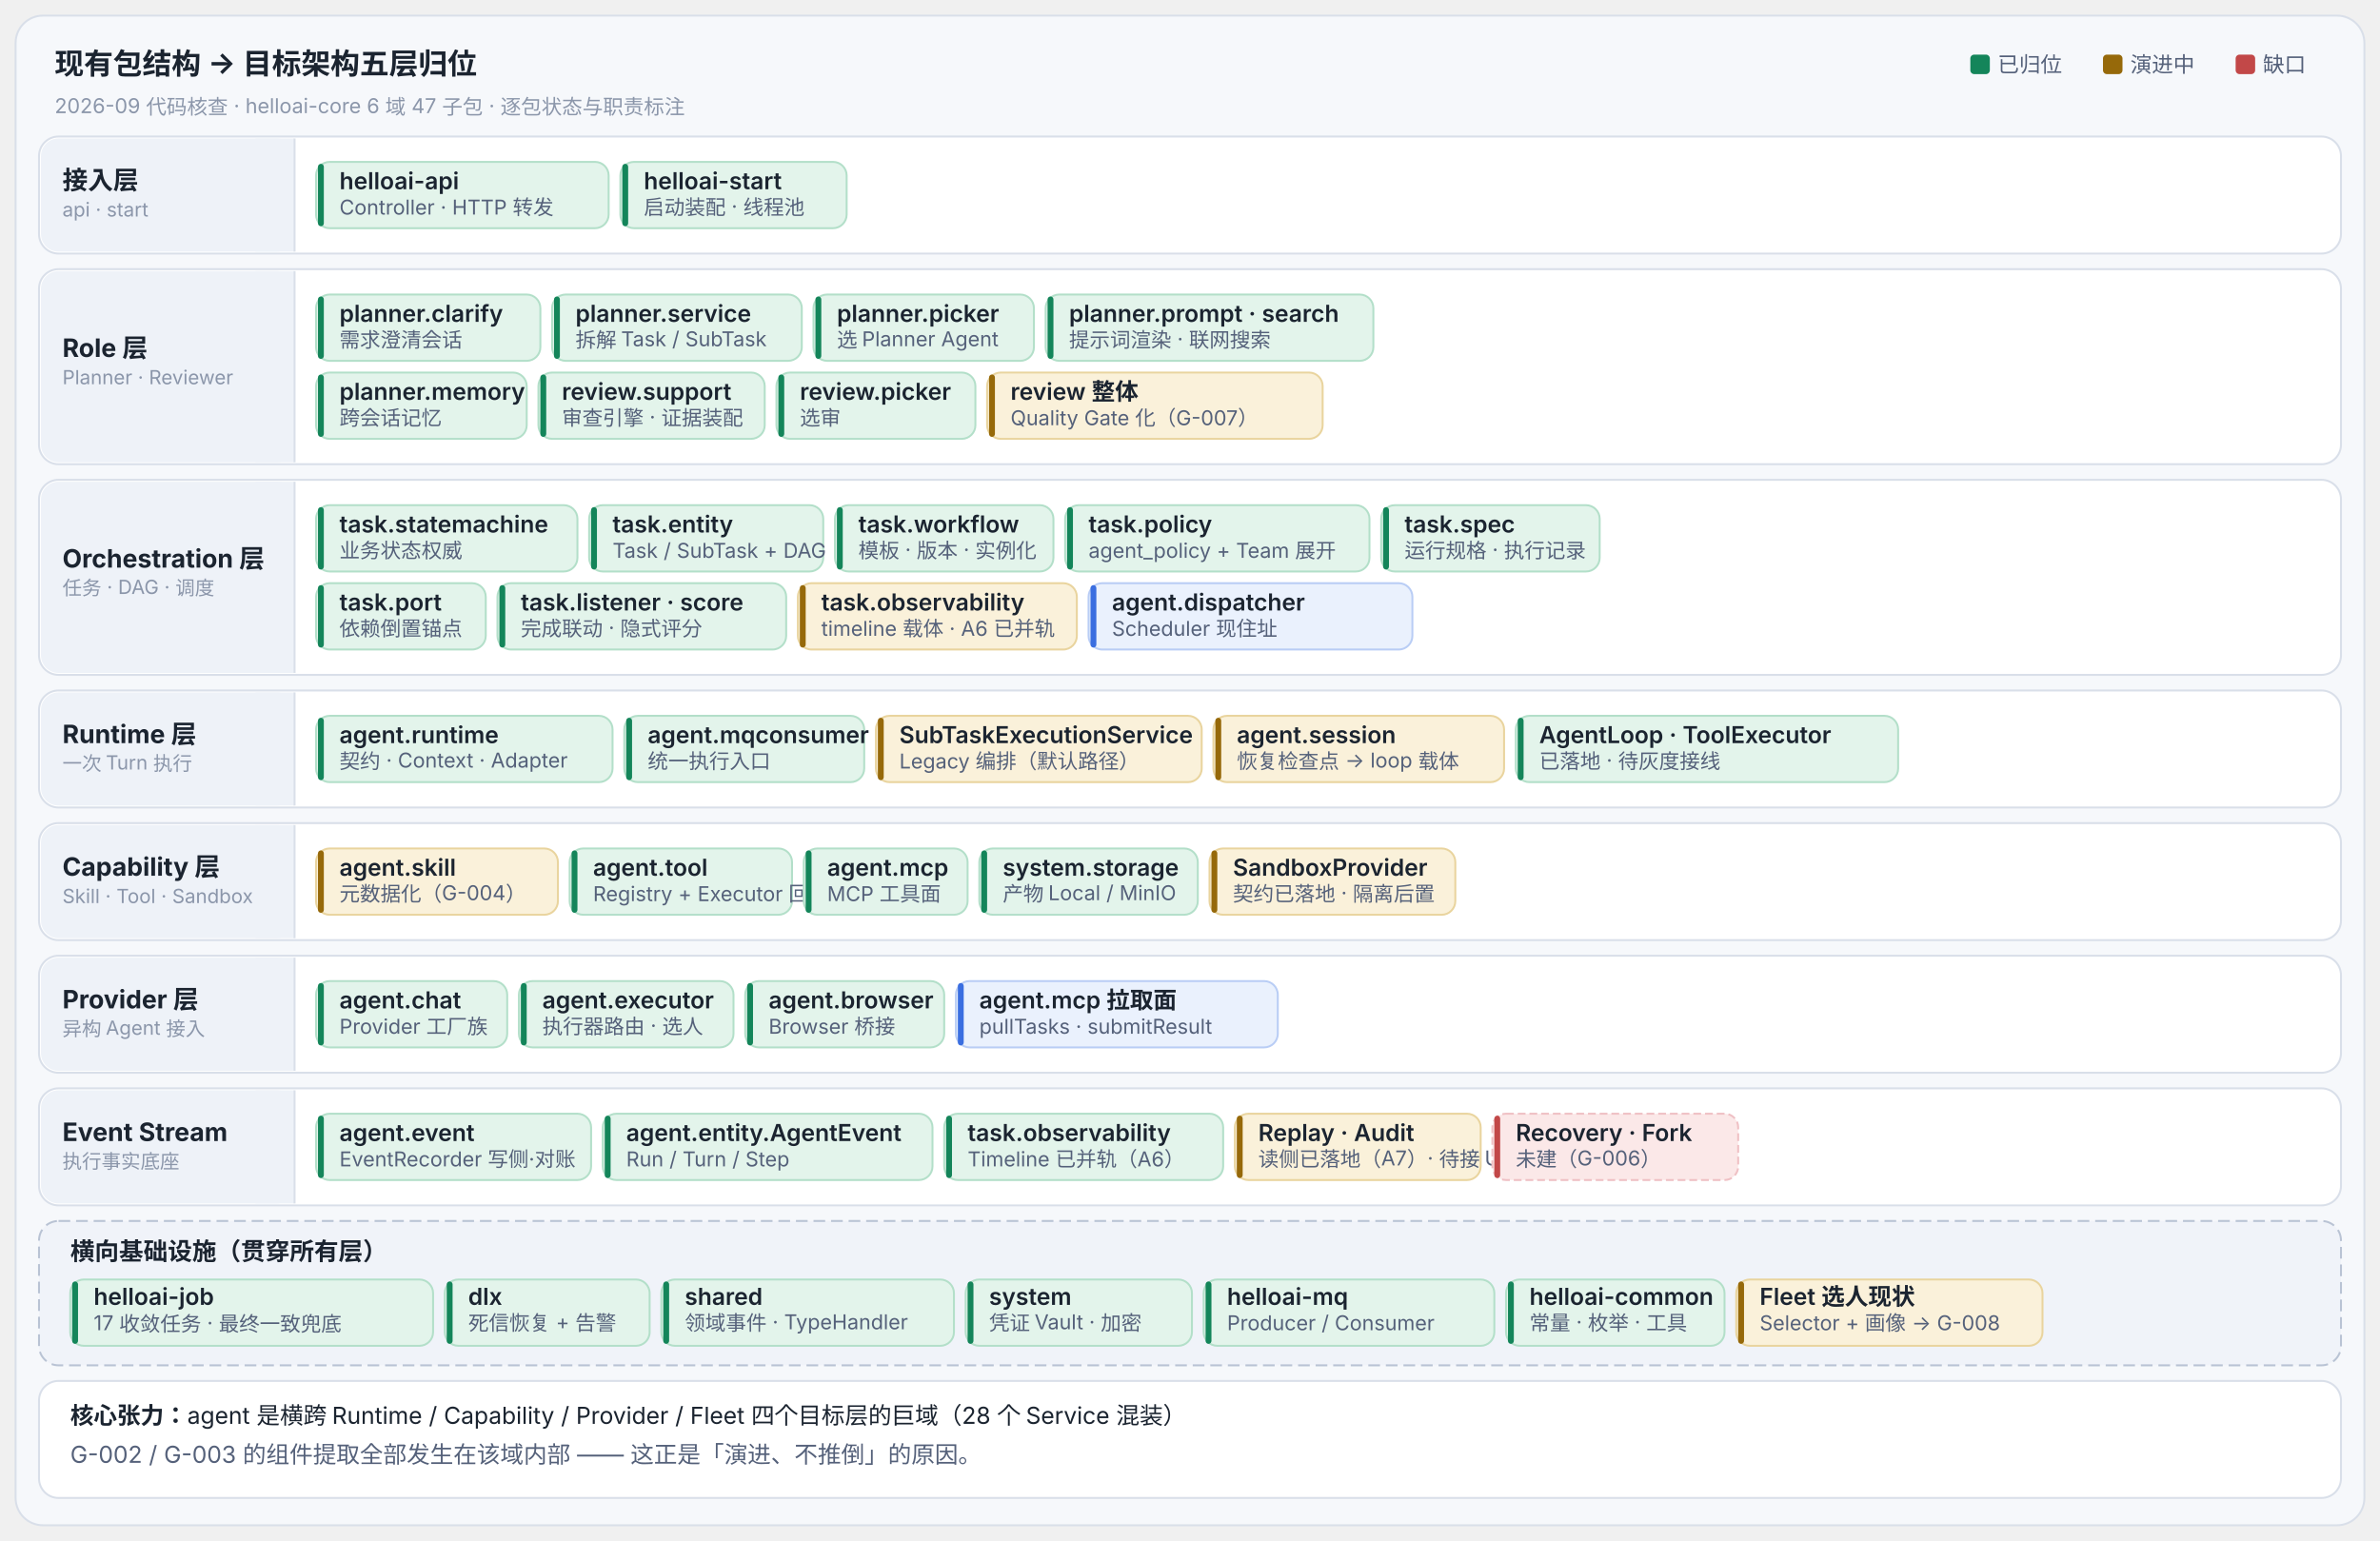
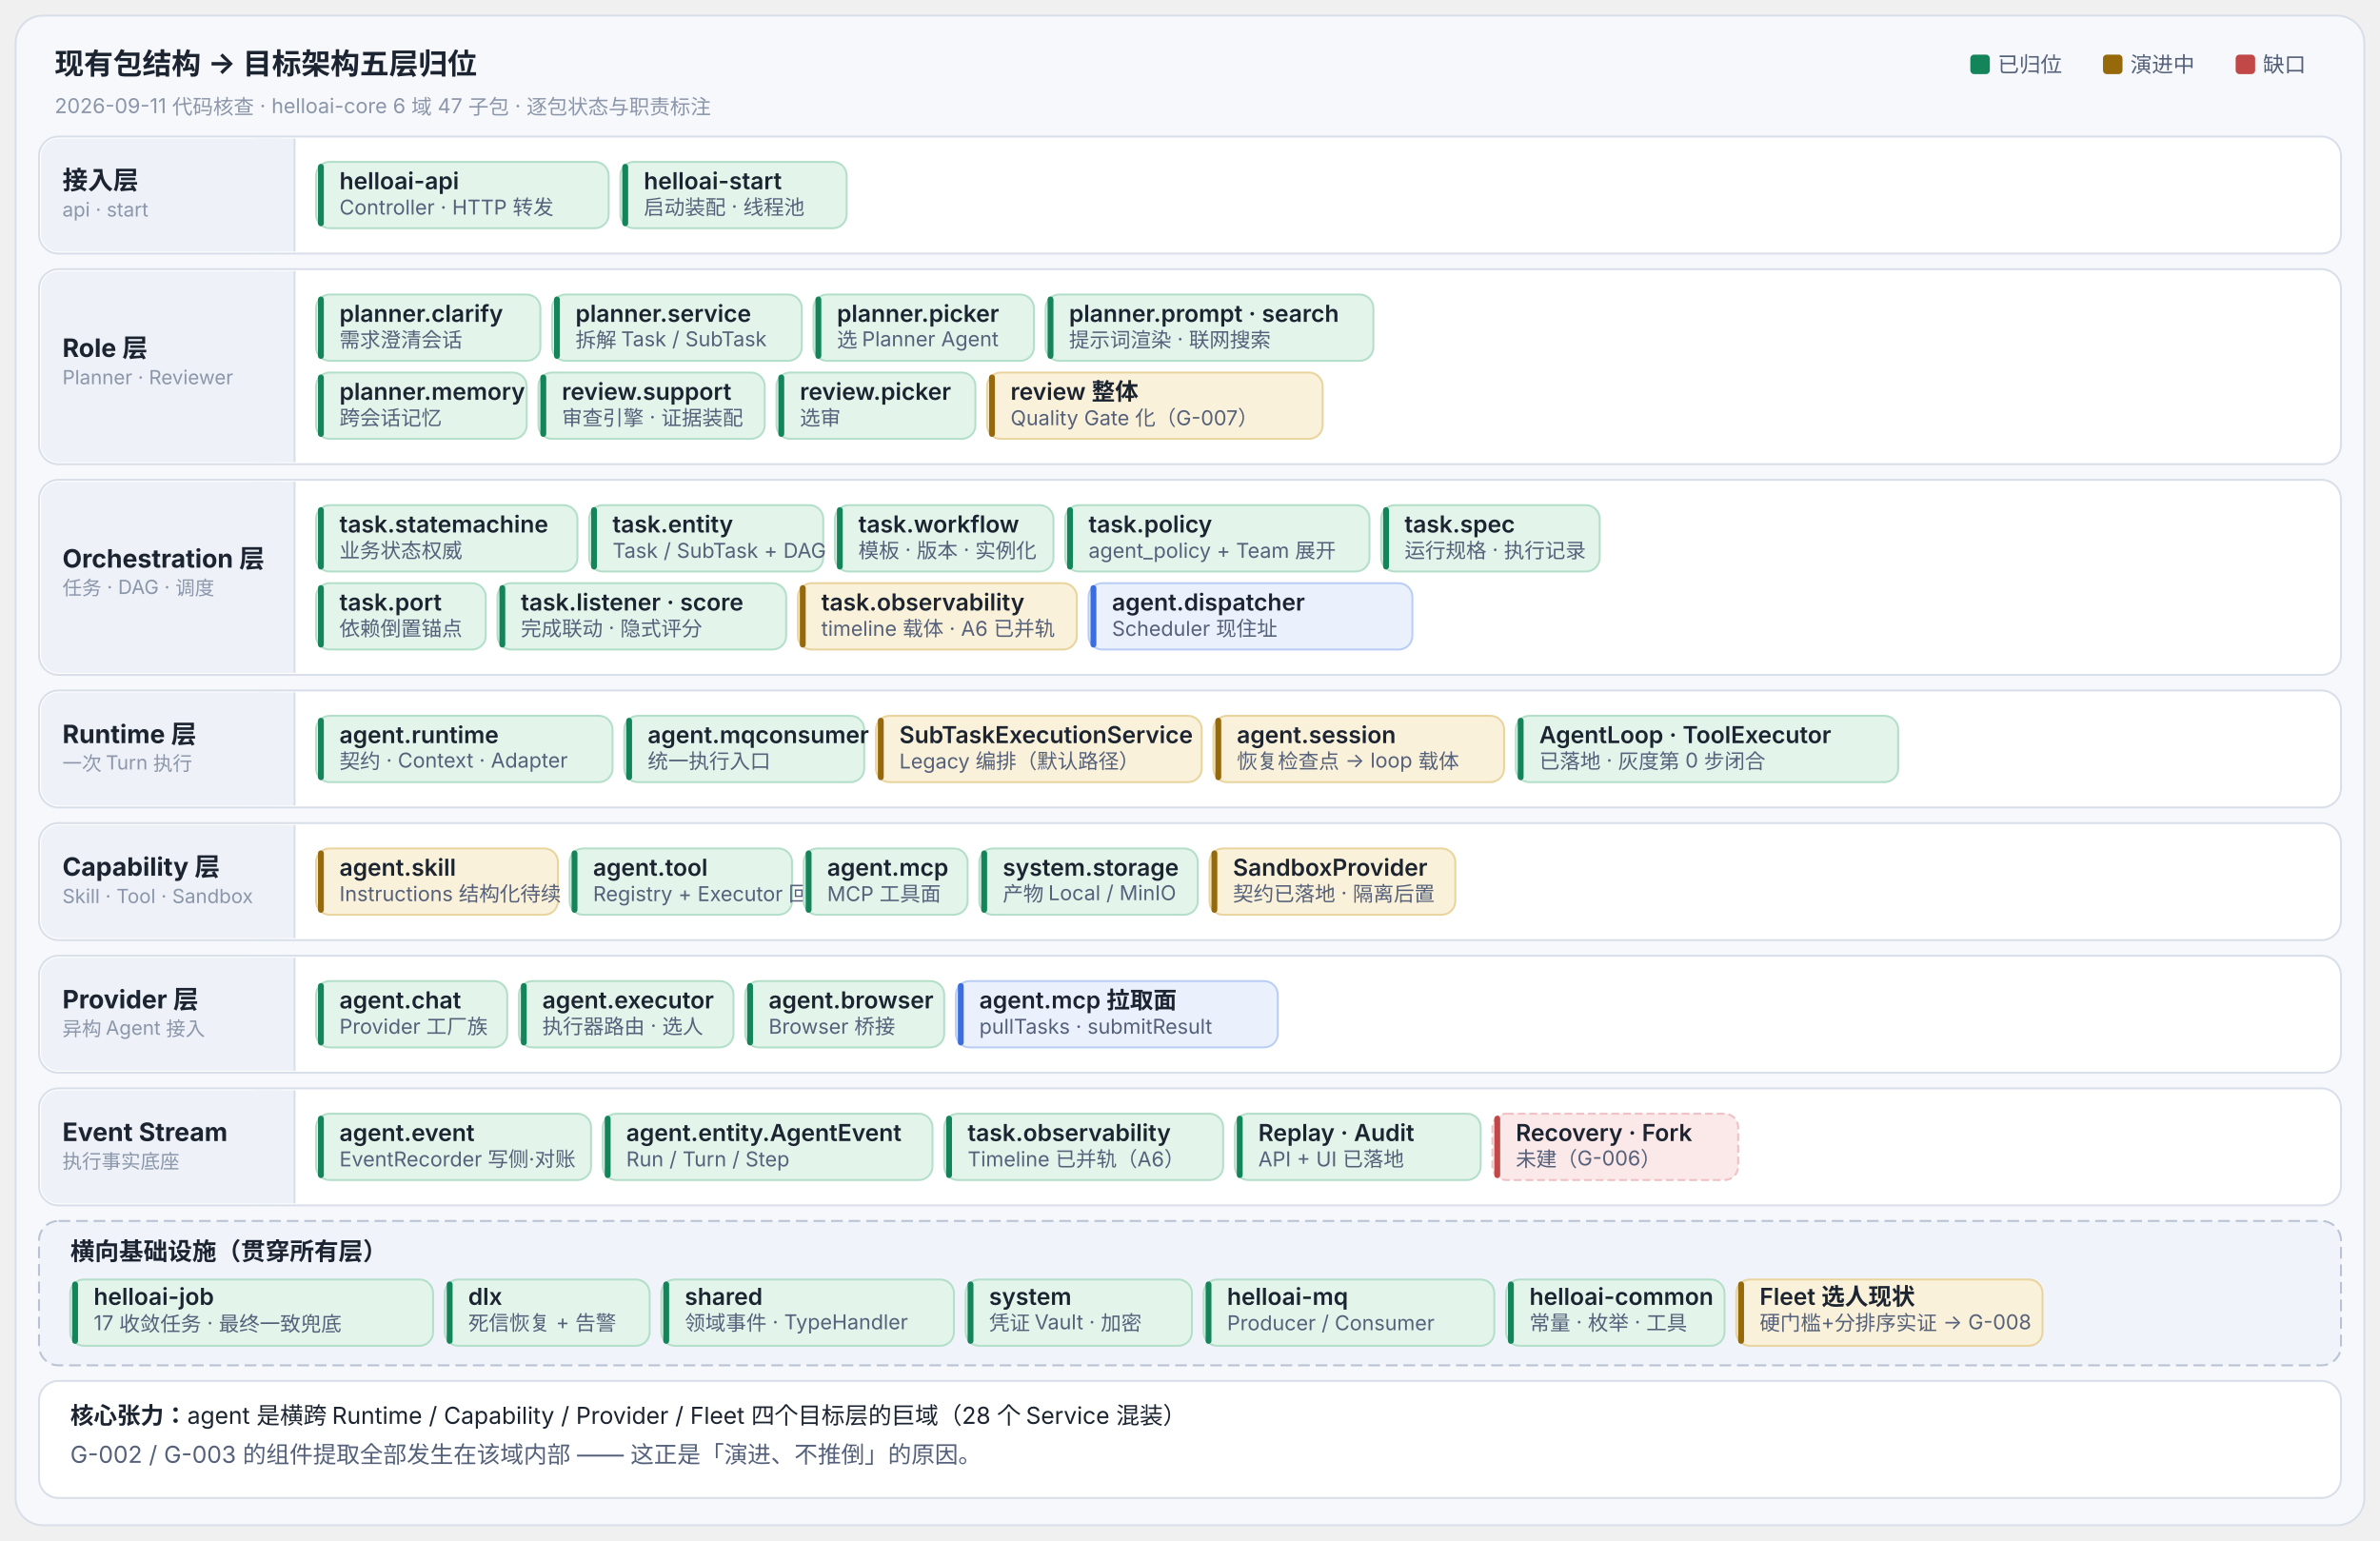
<svg xmlns="http://www.w3.org/2000/svg" width="1220" height="790" viewBox="0 0 1220 790" font-family="-apple-system,'Segoe UI','Microsoft YaHei',sans-serif">
  <rect x="8" y="8" width="1204" height="774" rx="14" fill="#f6f8fb" stroke="#d9dfe9" />
  <text x="28" y="38" font-size="15" font-weight="700" fill="#1b2430">现有包结构 → 目标架构五层归位</text>
-   <text x="28" y="58" font-size="10.5" fill="#8b96aa">2026-09 代码核查 · helloai-core 6 域 47 子包 · 逐包状态与职责标注</text>
+   <text x="28" y="58" font-size="10.5" fill="#8b96aa">2026-09-11 代码核查 · helloai-core 6 域 47 子包 · 逐包状态与职责标注</text>
  <rect x="1010" y="28" width="10" height="10" rx="2" fill="#14855a" />
  <text x="1024" y="37" font-size="11" fill="#55617a">已归位</text>
  <rect x="1078" y="28" width="10" height="10" rx="2" fill="#96690a" />
  <text x="1092" y="37" font-size="11" fill="#55617a">演进中</text>
  <rect x="1146" y="28" width="10" height="10" rx="2" fill="#c24848" />
  <text x="1160" y="37" font-size="11" fill="#55617a">缺口</text>
  <rect x="20" y="70" width="1180" height="60" rx="10" fill="#ffffff" stroke="#d9dfe9" />
  <rect x="21" y="71" width="130" height="58" rx="9" fill="#eef2f8" />
  <rect x="131" y="71" width="20" height="58" fill="#eef2f8" />
  <line x1="151" y1="71" x2="151" y2="129" stroke="#d9dfe9" />
  <text x="32" y="97" font-size="13" font-weight="700" fill="#1b2430">接入层</text>
  <text x="32" y="111" font-size="10" fill="#8b96aa">api · start</text>
  <rect x="162" y="83" width="150" height="34" rx="7" fill="#e3f4eb" stroke="#b3dfc9" />
  <rect x="163" y="84" width="3" height="32" rx="1.5" fill="#14855a" />
  <text x="174" y="97" font-size="12" font-weight="600" fill="#1b2430">helloai-api</text>
  <text x="174" y="110" font-size="10.5" fill="#55617a">Controller · HTTP 转发</text>
  <rect x="318" y="83" width="116" height="34" rx="7" fill="#e3f4eb" stroke="#b3dfc9" />
  <rect x="319" y="84" width="3" height="32" rx="1.5" fill="#14855a" />
  <text x="330" y="97" font-size="12" font-weight="600" fill="#1b2430">helloai-start</text>
  <text x="330" y="110" font-size="10.5" fill="#55617a">启动装配 · 线程池</text>
  <rect x="20" y="138" width="1180" height="100" rx="10" fill="#ffffff" stroke="#d9dfe9" />
  <rect x="21" y="139" width="130" height="98" rx="9" fill="#eef2f8" />
  <rect x="131" y="139" width="20" height="98" fill="#eef2f8" />
  <line x1="151" y1="139" x2="151" y2="237" stroke="#d9dfe9" />
  <text x="32" y="183" font-size="13" font-weight="700" fill="#1b2430">Role 层</text>
  <text x="32" y="197" font-size="10" fill="#8b96aa">Planner · Reviewer</text>
  <rect x="162" y="151" width="115" height="34" rx="7" fill="#e3f4eb" stroke="#b3dfc9" />
  <rect x="163" y="152" width="3" height="32" rx="1.5" fill="#14855a" />
  <text x="174" y="165" font-size="12" font-weight="600" fill="#1b2430">planner.clarify</text>
  <text x="174" y="178" font-size="10.5" fill="#55617a">需求澄清会话</text>
  <rect x="283" y="151" width="128" height="34" rx="7" fill="#e3f4eb" stroke="#b3dfc9" />
  <rect x="284" y="152" width="3" height="32" rx="1.5" fill="#14855a" />
  <text x="295" y="165" font-size="12" font-weight="600" fill="#1b2430">planner.service</text>
  <text x="295" y="178" font-size="10.5" fill="#55617a">拆解 Task / SubTask</text>
  <rect x="417" y="151" width="113" height="34" rx="7" fill="#e3f4eb" stroke="#b3dfc9" />
  <rect x="418" y="152" width="3" height="32" rx="1.5" fill="#14855a" />
  <text x="429" y="165" font-size="12" font-weight="600" fill="#1b2430">planner.picker</text>
  <text x="429" y="178" font-size="10.5" fill="#55617a">选 Planner Agent</text>
  <rect x="536" y="151" width="168" height="34" rx="7" fill="#e3f4eb" stroke="#b3dfc9" />
  <rect x="537" y="152" width="3" height="32" rx="1.5" fill="#14855a" />
  <text x="548" y="165" font-size="12" font-weight="600" fill="#1b2430">planner.prompt · search</text>
  <text x="548" y="178" font-size="10.5" fill="#55617a">提示词渲染 · 联网搜索</text>
  <rect x="162" y="191" width="108" height="34" rx="7" fill="#e3f4eb" stroke="#b3dfc9" />
  <rect x="163" y="192" width="3" height="32" rx="1.5" fill="#14855a" />
  <text x="174" y="205" font-size="12" font-weight="600" fill="#1b2430">planner.memory</text>
  <text x="174" y="218" font-size="10.5" fill="#55617a">跨会话记忆</text>
  <rect x="276" y="191" width="116" height="34" rx="7" fill="#e3f4eb" stroke="#b3dfc9" />
  <rect x="277" y="192" width="3" height="32" rx="1.5" fill="#14855a" />
  <text x="288" y="205" font-size="12" font-weight="600" fill="#1b2430">review.support</text>
  <text x="288" y="218" font-size="10.5" fill="#55617a">审查引擎 · 证据装配</text>
  <rect x="398" y="191" width="102" height="34" rx="7" fill="#e3f4eb" stroke="#b3dfc9" />
  <rect x="399" y="192" width="3" height="32" rx="1.5" fill="#14855a" />
  <text x="410" y="205" font-size="12" font-weight="600" fill="#1b2430">review.picker</text>
  <text x="410" y="218" font-size="10.5" fill="#55617a">选审</text>
  <rect x="506" y="191" width="172" height="34" rx="7" fill="#faf1da" stroke="#e9d49e" />
  <rect x="507" y="192" width="3" height="32" rx="1.5" fill="#96690a" />
  <text x="518" y="205" font-size="12" font-weight="600" fill="#1b2430">review 整体</text>
  <text x="518" y="218" font-size="10.5" fill="#55617a">Quality Gate 化（G-007）</text>
  <rect x="20" y="246" width="1180" height="100" rx="10" fill="#ffffff" stroke="#d9dfe9" />
  <rect x="21" y="247" width="130" height="98" rx="9" fill="#eef2f8" />
  <rect x="131" y="247" width="20" height="98" fill="#eef2f8" />
  <line x1="151" y1="247" x2="151" y2="345" stroke="#d9dfe9" />
  <text x="32" y="291" font-size="13" font-weight="700" fill="#1b2430">Orchestration 层</text>
  <text x="32" y="305" font-size="10" fill="#8b96aa">任务 · DAG · 调度</text>
  <rect x="162" y="259" width="134" height="34" rx="7" fill="#e3f4eb" stroke="#b3dfc9" />
  <rect x="163" y="260" width="3" height="32" rx="1.5" fill="#14855a" />
  <text x="174" y="273" font-size="12" font-weight="600" fill="#1b2430">task.statemachine</text>
  <text x="174" y="286" font-size="10.5" fill="#55617a">业务状态权威</text>
  <rect x="302" y="259" width="120" height="34" rx="7" fill="#e3f4eb" stroke="#b3dfc9" />
  <rect x="303" y="260" width="3" height="32" rx="1.5" fill="#14855a" />
  <text x="314" y="273" font-size="12" font-weight="600" fill="#1b2430">task.entity</text>
  <text x="314" y="286" font-size="10.5" fill="#55617a">Task / SubTask + DAG</text>
  <rect x="428" y="259" width="112" height="34" rx="7" fill="#e3f4eb" stroke="#b3dfc9" />
  <rect x="429" y="260" width="3" height="32" rx="1.5" fill="#14855a" />
  <text x="440" y="273" font-size="12" font-weight="600" fill="#1b2430">task.workflow</text>
  <text x="440" y="286" font-size="10.5" fill="#55617a">模板 · 版本 · 实例化</text>
  <rect x="546" y="259" width="156" height="34" rx="7" fill="#e3f4eb" stroke="#b3dfc9" />
  <rect x="547" y="260" width="3" height="32" rx="1.5" fill="#14855a" />
  <text x="558" y="273" font-size="12" font-weight="600" fill="#1b2430">task.policy</text>
  <text x="558" y="286" font-size="10.5" fill="#55617a">agent_policy + Team 展开</text>
  <rect x="708" y="259" width="112" height="34" rx="7" fill="#e3f4eb" stroke="#b3dfc9" />
  <rect x="709" y="260" width="3" height="32" rx="1.5" fill="#14855a" />
  <text x="720" y="273" font-size="12" font-weight="600" fill="#1b2430">task.spec</text>
  <text x="720" y="286" font-size="10.5" fill="#55617a">运行规格 · 执行记录</text>
  <rect x="162" y="299" width="87" height="34" rx="7" fill="#e3f4eb" stroke="#b3dfc9" />
  <rect x="163" y="300" width="3" height="32" rx="1.5" fill="#14855a" />
  <text x="174" y="313" font-size="12" font-weight="600" fill="#1b2430">task.port</text>
  <text x="174" y="326" font-size="10.5" fill="#55617a">依赖倒置锚点</text>
  <rect x="255" y="299" width="148" height="34" rx="7" fill="#e3f4eb" stroke="#b3dfc9" />
  <rect x="256" y="300" width="3" height="32" rx="1.5" fill="#14855a" />
  <text x="267" y="313" font-size="12" font-weight="600" fill="#1b2430">task.listener · score</text>
  <text x="267" y="326" font-size="10.5" fill="#55617a">完成联动 · 隐式评分</text>
  <rect x="409" y="299" width="143" height="34" rx="7" fill="#faf1da" stroke="#e9d49e" />
  <rect x="410" y="300" width="3" height="32" rx="1.5" fill="#96690a" />
  <text x="421" y="313" font-size="12" font-weight="600" fill="#1b2430">task.observability</text>
  <text x="421" y="326" font-size="10.5" fill="#55617a">timeline 载体 · A6 已并轨</text>
  <rect x="558" y="299" width="166" height="34" rx="7" fill="#eaf1fd" stroke="#b9cdf5" />
  <rect x="559" y="300" width="3" height="32" rx="1.5" fill="#3a6ee0" />
  <text x="570" y="313" font-size="12" font-weight="600" fill="#1b2430">agent.dispatcher</text>
  <text x="570" y="326" font-size="10.5" fill="#55617a">Scheduler 现住址</text>
  <rect x="20" y="354" width="1180" height="60" rx="10" fill="#ffffff" stroke="#d9dfe9" />
  <rect x="21" y="355" width="130" height="58" rx="9" fill="#eef2f8" />
  <rect x="131" y="355" width="20" height="58" fill="#eef2f8" />
  <line x1="151" y1="355" x2="151" y2="413" stroke="#d9dfe9" />
  <text x="32" y="381" font-size="13" font-weight="700" fill="#1b2430">Runtime 层</text>
  <text x="32" y="395" font-size="10" fill="#8b96aa">一次 Turn 执行</text>
  <rect x="162" y="367" width="152" height="34" rx="7" fill="#e3f4eb" stroke="#b3dfc9" />
  <rect x="163" y="368" width="3" height="32" rx="1.5" fill="#14855a" />
  <text x="174" y="381" font-size="12" font-weight="600" fill="#1b2430">agent.runtime</text>
  <text x="174" y="394" font-size="10.5" fill="#55617a">契约 · Context · Adapter</text>
  <rect x="320" y="367" width="123" height="34" rx="7" fill="#e3f4eb" stroke="#b3dfc9" />
  <rect x="321" y="368" width="3" height="32" rx="1.5" fill="#14855a" />
  <text x="332" y="381" font-size="12" font-weight="600" fill="#1b2430">agent.mqconsumer</text>
  <text x="332" y="394" font-size="10.5" fill="#55617a">统一执行入口</text>
  <rect x="449" y="367" width="167" height="34" rx="7" fill="#faf1da" stroke="#e9d49e" />
  <rect x="450" y="368" width="3" height="32" rx="1.5" fill="#96690a" />
  <text x="461" y="381" font-size="12" font-weight="600" fill="#1b2430">SubTaskExecutionService</text>
  <text x="461" y="394" font-size="10.5" fill="#55617a">Legacy 编排（默认路径）</text>
  <rect x="622" y="367" width="149" height="34" rx="7" fill="#faf1da" stroke="#e9d49e" />
  <rect x="623" y="368" width="3" height="32" rx="1.5" fill="#96690a" />
  <text x="634" y="381" font-size="12" font-weight="600" fill="#1b2430">agent.session</text>
  <text x="634" y="394" font-size="10.5" fill="#55617a">恢复检查点 → loop 载体</text>
  <rect x="777" y="367" width="196" height="34" rx="7" fill="#e3f4eb" stroke="#b3dfc9" />
  <rect x="778" y="368" width="3" height="32" rx="1.5" fill="#14855a" />
  <text x="789" y="381" font-size="12" font-weight="600" fill="#1b2430">AgentLoop · ToolExecutor</text>
-   <text x="789" y="394" font-size="10.5" fill="#55617a">已落地 · 待灰度接线</text>
+   <text x="789" y="394" font-size="10.5" fill="#55617a">已落地 · 灰度第 0 步闭合</text>
  <rect x="20" y="422" width="1180" height="60" rx="10" fill="#ffffff" stroke="#d9dfe9" />
  <rect x="21" y="423" width="130" height="58" rx="9" fill="#eef2f8" />
  <rect x="131" y="423" width="20" height="58" fill="#eef2f8" />
  <line x1="151" y1="423" x2="151" y2="481" stroke="#d9dfe9" />
  <text x="32" y="449" font-size="13" font-weight="700" fill="#1b2430">Capability 层</text>
  <text x="32" y="463" font-size="10" fill="#8b96aa">Skill · Tool · Sandbox</text>
  <rect x="162" y="435" width="124" height="34" rx="7" fill="#faf1da" stroke="#e9d49e" />
  <rect x="163" y="436" width="3" height="32" rx="1.5" fill="#96690a" />
  <text x="174" y="449" font-size="12" font-weight="600" fill="#1b2430">agent.skill</text>
-   <text x="174" y="462" font-size="10.5" fill="#55617a">元数据化（G-004）</text>
+   <text x="174" y="462" font-size="10.5" fill="#55617a">Instructions 结构化待续</text>
  <rect x="292" y="435" width="114" height="34" rx="7" fill="#e3f4eb" stroke="#b3dfc9" />
  <rect x="293" y="436" width="3" height="32" rx="1.5" fill="#14855a" />
  <text x="304" y="449" font-size="12" font-weight="600" fill="#1b2430">agent.tool</text>
  <text x="304" y="462" font-size="10.5" fill="#55617a">Registry + Executor 回路</text>
  <rect x="412" y="435" width="84" height="34" rx="7" fill="#e3f4eb" stroke="#b3dfc9" />
  <rect x="413" y="436" width="3" height="32" rx="1.5" fill="#14855a" />
  <text x="424" y="449" font-size="12" font-weight="600" fill="#1b2430">agent.mcp</text>
  <text x="424" y="462" font-size="10.5" fill="#55617a">MCP 工具面</text>
  <rect x="502" y="435" width="112" height="34" rx="7" fill="#e3f4eb" stroke="#b3dfc9" />
  <rect x="503" y="436" width="3" height="32" rx="1.5" fill="#14855a" />
  <text x="514" y="449" font-size="12" font-weight="600" fill="#1b2430">system.storage</text>
  <text x="514" y="462" font-size="10.5" fill="#55617a">产物 Local / MinIO</text>
  <rect x="620" y="435" width="126" height="34" rx="7" fill="#faf1da" stroke="#e9d49e" />
  <rect x="621" y="436" width="3" height="32" rx="1.5" fill="#96690a" />
  <text x="632" y="449" font-size="12" font-weight="600" fill="#1b2430">SandboxProvider</text>
  <text x="632" y="462" font-size="10.5" fill="#55617a">契约已落地 · 隔离后置</text>
  <rect x="20" y="490" width="1180" height="60" rx="10" fill="#ffffff" stroke="#d9dfe9" />
  <rect x="21" y="491" width="130" height="58" rx="9" fill="#eef2f8" />
  <rect x="131" y="491" width="20" height="58" fill="#eef2f8" />
  <line x1="151" y1="491" x2="151" y2="549" stroke="#d9dfe9" />
  <text x="32" y="517" font-size="13" font-weight="700" fill="#1b2430">Provider 层</text>
  <text x="32" y="531" font-size="10" fill="#8b96aa">异构 Agent 接入</text>
  <rect x="162" y="503" width="98" height="34" rx="7" fill="#e3f4eb" stroke="#b3dfc9" />
  <rect x="163" y="504" width="3" height="32" rx="1.5" fill="#14855a" />
  <text x="174" y="517" font-size="12" font-weight="600" fill="#1b2430">agent.chat</text>
  <text x="174" y="530" font-size="10.5" fill="#55617a">Provider 工厂族</text>
  <rect x="266" y="503" width="110" height="34" rx="7" fill="#e3f4eb" stroke="#b3dfc9" />
  <rect x="267" y="504" width="3" height="32" rx="1.5" fill="#14855a" />
  <text x="278" y="517" font-size="12" font-weight="600" fill="#1b2430">agent.executor</text>
  <text x="278" y="530" font-size="10.5" fill="#55617a">执行器路由 · 选人</text>
  <rect x="382" y="503" width="102" height="34" rx="7" fill="#e3f4eb" stroke="#b3dfc9" />
  <rect x="383" y="504" width="3" height="32" rx="1.5" fill="#14855a" />
  <text x="394" y="517" font-size="12" font-weight="600" fill="#1b2430">agent.browser</text>
  <text x="394" y="530" font-size="10.5" fill="#55617a">Browser 桥接</text>
  <rect x="490" y="503" width="165" height="34" rx="7" fill="#eaf1fd" stroke="#b9cdf5" />
  <rect x="491" y="504" width="3" height="32" rx="1.5" fill="#3a6ee0" />
  <text x="502" y="517" font-size="12" font-weight="600" fill="#1b2430">agent.mcp 拉取面</text>
  <text x="502" y="530" font-size="10.5" fill="#55617a">pullTasks · submitResult</text>
  <rect x="20" y="558" width="1180" height="60" rx="10" fill="#ffffff" stroke="#d9dfe9" />
  <rect x="21" y="559" width="130" height="58" rx="9" fill="#eef2f8" />
  <rect x="131" y="559" width="20" height="58" fill="#eef2f8" />
  <line x1="151" y1="559" x2="151" y2="617" stroke="#d9dfe9" />
  <text x="32" y="585" font-size="13" font-weight="700" fill="#1b2430">Event Stream</text>
  <text x="32" y="599" font-size="10" fill="#8b96aa">执行事实底座</text>
  <rect x="162" y="571" width="141" height="34" rx="7" fill="#e3f4eb" stroke="#b3dfc9" />
  <rect x="163" y="572" width="3" height="32" rx="1.5" fill="#14855a" />
  <text x="174" y="585" font-size="12" font-weight="600" fill="#1b2430">agent.event</text>
  <text x="174" y="598" font-size="10.5" fill="#55617a">EventRecorder 写侧·对账</text>
  <rect x="309" y="571" width="169" height="34" rx="7" fill="#e3f4eb" stroke="#b3dfc9" />
  <rect x="310" y="572" width="3" height="32" rx="1.5" fill="#14855a" />
  <text x="321" y="585" font-size="12" font-weight="600" fill="#1b2430">agent.entity.AgentEvent</text>
  <text x="321" y="598" font-size="10.5" fill="#55617a">Run / Turn / Step</text>
  <rect x="484" y="571" width="143" height="34" rx="7" fill="#e3f4eb" stroke="#b3dfc9" />
  <rect x="485" y="572" width="3" height="32" rx="1.5" fill="#14855a" />
  <text x="496" y="585" font-size="12" font-weight="600" fill="#1b2430">task.observability</text>
  <text x="496" y="598" font-size="10.5" fill="#55617a">Timeline 已并轨（A6）</text>
-   <rect x="633" y="571" width="126" height="34" rx="7" fill="#faf1da" stroke="#e9d49e" />
-   <rect x="634" y="572" width="3" height="32" rx="1.5" fill="#96690a" />
+   <rect x="633" y="571" width="126" height="34" rx="7" fill="#e3f4eb" stroke="#b3dfc9" />
+   <rect x="634" y="572" width="3" height="32" rx="1.5" fill="#14855a" />
  <text x="645" y="585" font-size="12" font-weight="600" fill="#1b2430">Replay · Audit</text>
-   <text x="645" y="598" font-size="10.5" fill="#55617a">读侧已落地（A7）· 待接 UI</text>
+   <text x="645" y="598" font-size="10.5" fill="#55617a">API + UI 已落地</text>
  <rect x="765" y="571" width="126" height="34" rx="7" fill="#fbe8e8" stroke="#efc0c4" stroke-dasharray="4 2" />
  <rect x="766" y="572" width="3" height="32" rx="1.5" fill="#c24848" />
  <text x="777" y="585" font-size="12" font-weight="600" fill="#1b2430">Recovery · Fork</text>
  <text x="777" y="598" font-size="10.5" fill="#55617a">未建（G-006）</text>
  <rect x="20" y="626" width="1180" height="74" rx="10" fill="#f0f3f9" stroke="#b9c3d4" stroke-dasharray="6 3" />
  <text x="36" y="646" font-size="12.5" font-weight="700" fill="#1b2430">横向基础设施（贯穿所有层）</text>
  <rect x="36" y="656" width="186" height="34" rx="7" fill="#e3f4eb" stroke="#b3dfc9" />
  <rect x="37" y="657" width="3" height="32" rx="1.5" fill="#14855a" />
  <text x="48" y="669" font-size="12" font-weight="600" fill="#1b2430">helloai-job</text>
  <text x="48" y="682" font-size="10.5" fill="#55617a">17 收敛任务 · 最终一致兜底</text>
  <rect x="228" y="656" width="105" height="34" rx="7" fill="#e3f4eb" stroke="#b3dfc9" />
  <rect x="229" y="657" width="3" height="32" rx="1.5" fill="#14855a" />
  <text x="240" y="669" font-size="12" font-weight="600" fill="#1b2430">dlx</text>
  <text x="240" y="682" font-size="10.5" fill="#55617a">死信恢复 + 告警</text>
  <rect x="339" y="656" width="150" height="34" rx="7" fill="#e3f4eb" stroke="#b3dfc9" />
  <rect x="340" y="657" width="3" height="32" rx="1.5" fill="#14855a" />
  <text x="351" y="669" font-size="12" font-weight="600" fill="#1b2430">shared</text>
  <text x="351" y="682" font-size="10.5" fill="#55617a">领域事件 · TypeHandler</text>
  <rect x="495" y="656" width="116" height="34" rx="7" fill="#e3f4eb" stroke="#b3dfc9" />
  <rect x="496" y="657" width="3" height="32" rx="1.5" fill="#14855a" />
  <text x="507" y="669" font-size="12" font-weight="600" fill="#1b2430">system</text>
  <text x="507" y="682" font-size="10.5" fill="#55617a">凭证 Vault · 加密</text>
  <rect x="617" y="656" width="149" height="34" rx="7" fill="#e3f4eb" stroke="#b3dfc9" />
  <rect x="618" y="657" width="3" height="32" rx="1.5" fill="#14855a" />
  <text x="629" y="669" font-size="12" font-weight="600" fill="#1b2430">helloai-mq</text>
  <text x="629" y="682" font-size="10.5" fill="#55617a">Producer / Consumer</text>
  <rect x="772" y="656" width="112" height="34" rx="7" fill="#e3f4eb" stroke="#b3dfc9" />
  <rect x="773" y="657" width="3" height="32" rx="1.5" fill="#14855a" />
  <text x="784" y="669" font-size="12" font-weight="600" fill="#1b2430">helloai-common</text>
  <text x="784" y="682" font-size="10.5" fill="#55617a">常量 · 枚举 · 工具</text>
  <rect x="890" y="656" width="157" height="34" rx="7" fill="#faf1da" stroke="#e9d49e" />
  <rect x="891" y="657" width="3" height="32" rx="1.5" fill="#96690a" />
  <text x="902" y="669" font-size="12" font-weight="600" fill="#1b2430">Fleet 选人现状</text>
-   <text x="902" y="682" font-size="10.5" fill="#55617a">Selector + 画像 → G-008</text>
+   <text x="902" y="682" font-size="10.5" fill="#55617a">硬门槛+分排序实证 → G-008</text>
  <rect x="20" y="708" width="1180" height="60" rx="10" fill="#ffffff" stroke="#d9dfe9" />
  <text x="36" y="730" font-size="12" fill="#1b2430">
    <tspan font-weight="700">核心张力：</tspan>agent 是横跨 Runtime / Capability / Provider / Fleet 四个目标层的巨域（28 个 Service 混装）</text>
  <text x="36" y="750" font-size="12" fill="#55617a">G-002 / G-003 的组件提取全部发生在该域内部 —— 这正是「演进、不推倒」的原因。</text>
</svg>
